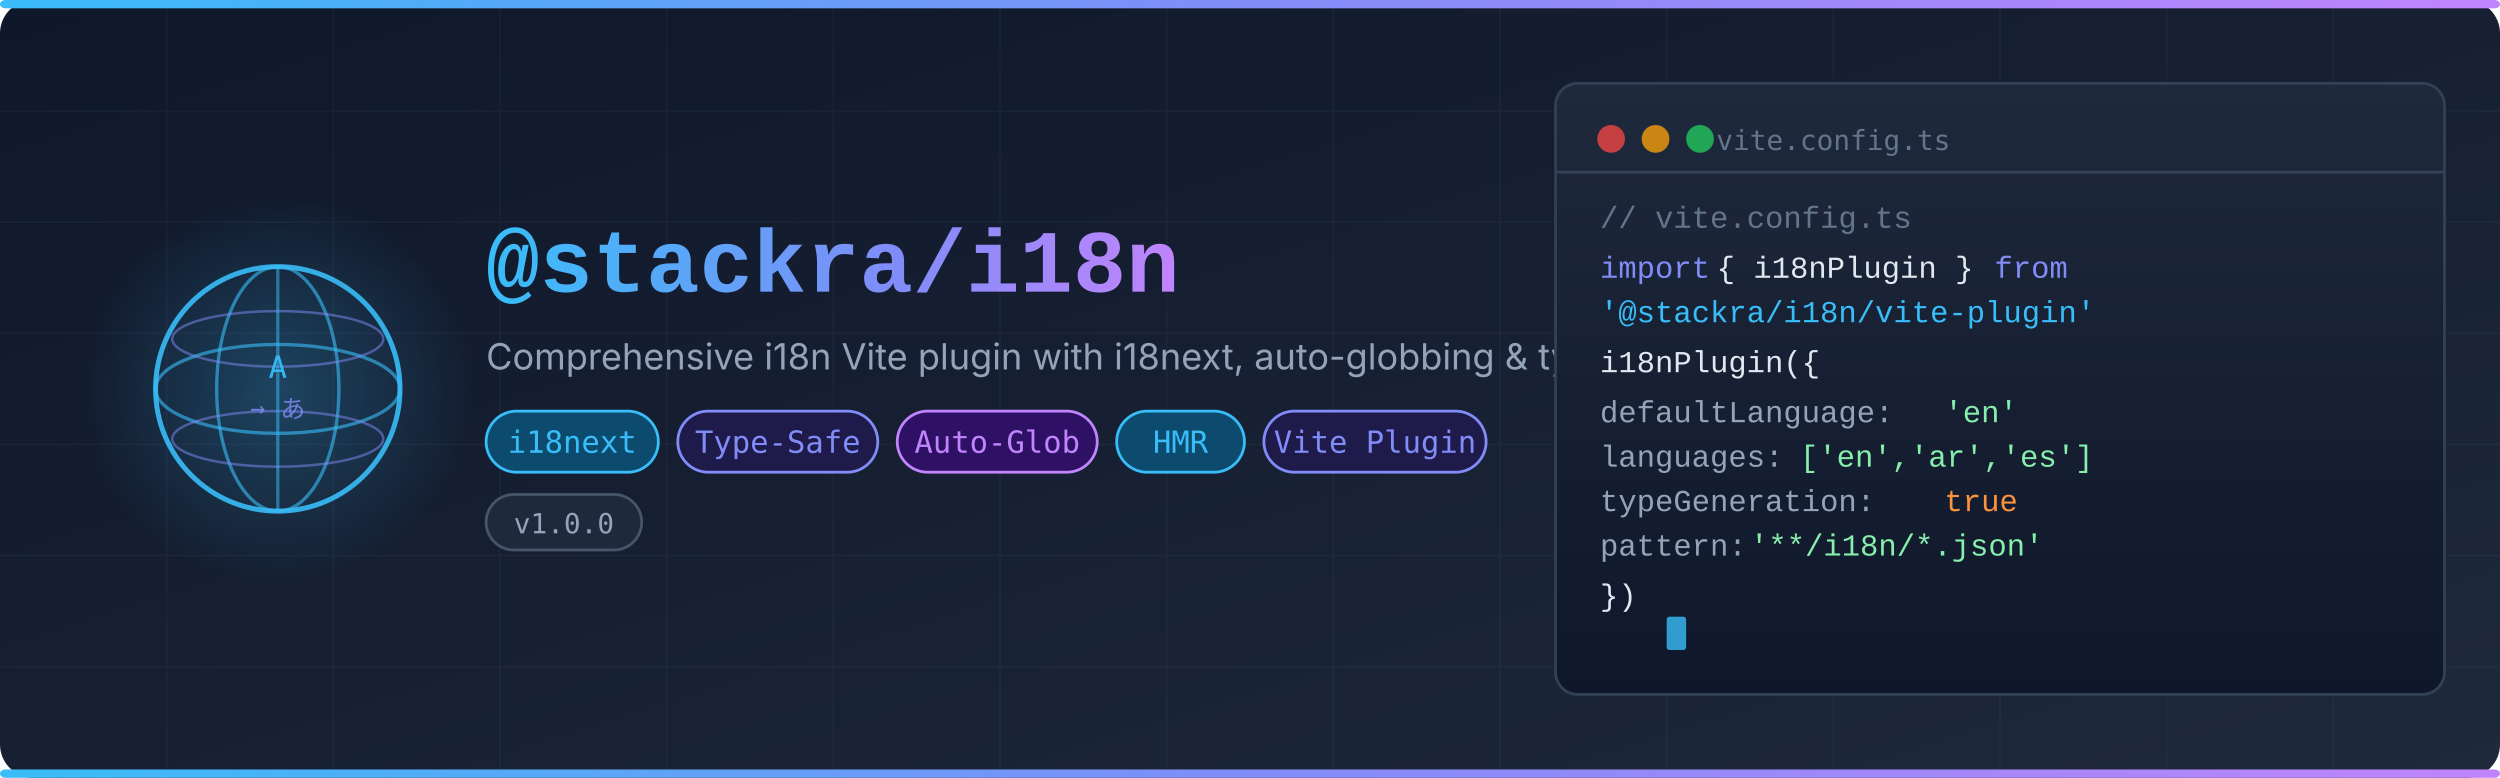
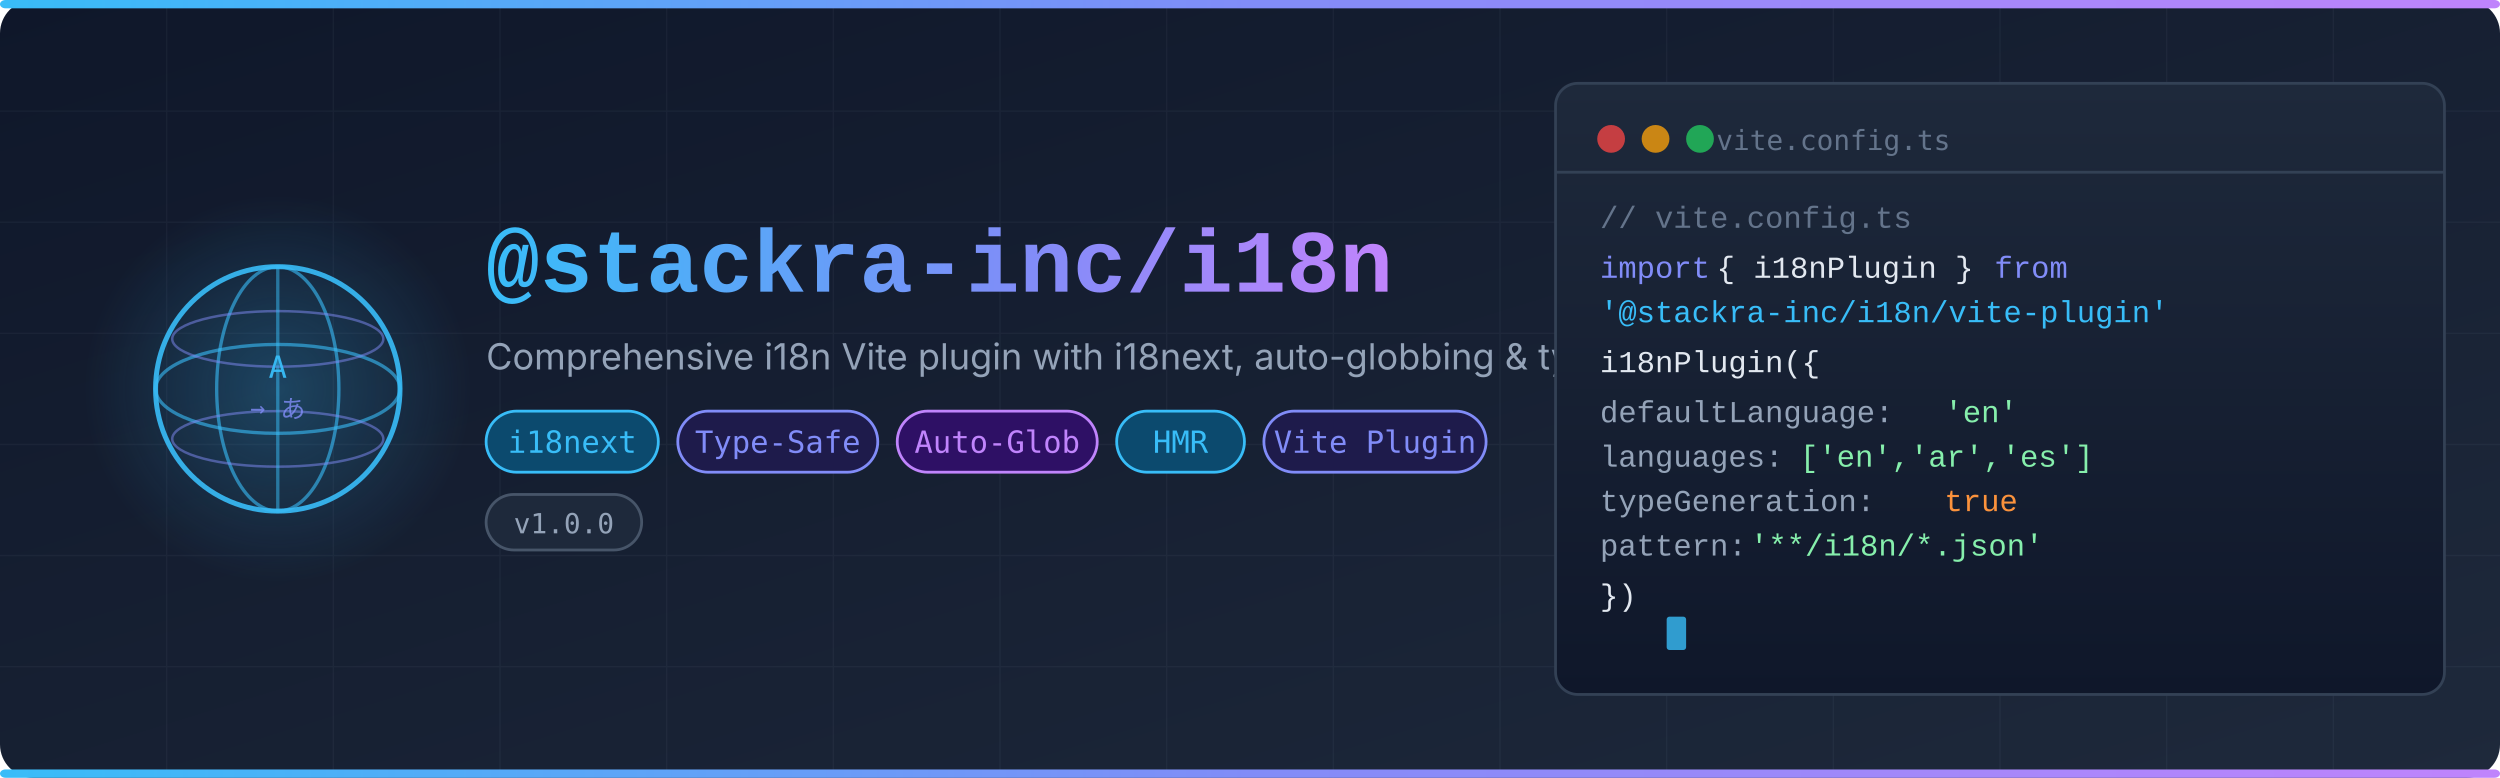
<svg xmlns="http://www.w3.org/2000/svg" width="900" height="280" viewBox="0 0 900 280">
  <defs>
    <linearGradient id="bgGrad" x1="0%" y1="0%" x2="100%" y2="100%">
      <stop offset="0%" style="stop-color:#0f172a;stop-opacity:1" />
      <stop offset="100%" style="stop-color:#1e293b;stop-opacity:1" />
    </linearGradient>
    <linearGradient id="accentGrad" x1="0%" y1="0%" x2="100%" y2="0%">
      <stop offset="0%" style="stop-color:#38bdf8;stop-opacity:1" />
      <stop offset="50%" style="stop-color:#818cf8;stop-opacity:1" />
      <stop offset="100%" style="stop-color:#c084fc;stop-opacity:1" />
    </linearGradient>
    <linearGradient id="textGrad" x1="0%" y1="0%" x2="100%" y2="0%">
      <stop offset="0%" style="stop-color:#38bdf8;stop-opacity:1" />
      <stop offset="60%" style="stop-color:#818cf8;stop-opacity:1" />
      <stop offset="100%" style="stop-color:#c084fc;stop-opacity:1" />
    </linearGradient>
    <radialGradient id="globeGlow" cx="50%" cy="50%" r="50%">
      <stop offset="0%" style="stop-color:#38bdf8;stop-opacity:0.25" />
      <stop offset="100%" style="stop-color:#38bdf8;stop-opacity:0" />
    </radialGradient>
    <linearGradient id="codeGrad" x1="0%" y1="0%" x2="0%" y2="100%">
      <stop offset="0%" style="stop-color:#1e293b;stop-opacity:1" />
      <stop offset="100%" style="stop-color:#0f172a;stop-opacity:1" />
    </linearGradient>
  </defs>
  <rect width="900" height="280" fill="url(#bgGrad)" rx="12" />
  <g opacity="0.06" stroke="#94a3b8" stroke-width="0.5">
    <line x1="60" y1="0" x2="60" y2="280" />
    <line x1="120" y1="0" x2="120" y2="280" />
    <line x1="180" y1="0" x2="180" y2="280" />
    <line x1="240" y1="0" x2="240" y2="280" />
    <line x1="300" y1="0" x2="300" y2="280" />
    <line x1="360" y1="0" x2="360" y2="280" />
    <line x1="420" y1="0" x2="420" y2="280" />
    <line x1="480" y1="0" x2="480" y2="280" />
    <line x1="540" y1="0" x2="540" y2="280" />
    <line x1="600" y1="0" x2="600" y2="280" />
    <line x1="660" y1="0" x2="660" y2="280" />
    <line x1="720" y1="0" x2="720" y2="280" />
    <line x1="780" y1="0" x2="780" y2="280" />
    <line x1="840" y1="0" x2="840" y2="280" />
    <line x1="0" y1="40" x2="900" y2="40" />
    <line x1="0" y1="80" x2="900" y2="80" />
    <line x1="0" y1="120" x2="900" y2="120" />
    <line x1="0" y1="160" x2="900" y2="160" />
    <line x1="0" y1="200" x2="900" y2="200" />
    <line x1="0" y1="240" x2="900" y2="240" />
  </g>
  <rect x="0" y="0" width="900" height="3" fill="url(#accentGrad)" rx="2" />
  <rect x="0" y="277" width="900" height="3" fill="url(#accentGrad)" rx="2" />
  <circle cx="100" cy="140" r="70" fill="url(#globeGlow)" />
  <circle cx="100" cy="140" r="44" fill="none" stroke="#38bdf8" stroke-width="1.8" opacity="0.9" />
  <ellipse cx="100" cy="140" rx="44" ry="16" fill="none" stroke="#38bdf8" stroke-width="1.2" opacity="0.6" />
  <ellipse cx="100" cy="140" rx="22" ry="44" fill="none" stroke="#38bdf8" stroke-width="1.2" opacity="0.6" />
  <ellipse cx="100" cy="122" rx="38" ry="10" fill="none" stroke="#818cf8" stroke-width="0.9" opacity="0.5" />
  <ellipse cx="100" cy="158" rx="38" ry="10" fill="none" stroke="#818cf8" stroke-width="0.9" opacity="0.5" />
  <line x1="100" y1="96" x2="100" y2="184" stroke="#38bdf8" stroke-width="1.2" opacity="0.5" />
  <text x="100" y="136" text-anchor="middle" font-family="monospace" font-size="11" fill="#38bdf8" opacity="0.95">A</text>
  <text x="100" y="150" text-anchor="middle" font-family="monospace" font-size="9" fill="#818cf8" opacity="0.8">→ あ</text>
-   <text x="175" y="105" font-family="'Courier New', Courier, monospace" font-size="32" font-weight="700" fill="url(#textGrad)">@stackra/i18n</text>
+   <text x="175" y="105" font-family="'Courier New', Courier, monospace" font-size="32" font-weight="700" fill="url(#textGrad)">@stackra-inc/i18n</text>
  <text x="175" y="133" font-family="-apple-system, BlinkMacSystemFont, 'Segoe UI', sans-serif" font-size="13" fill="#94a3b8">Comprehensive i18n Vite plugin with i18next, auto-globbing &amp; type generation</text>
  <rect x="175" y="148" width="62" height="22" rx="11" fill="#0c4a6e" stroke="#38bdf8" stroke-width="1" />
  <text x="206" y="163" text-anchor="middle" font-family="monospace" font-size="11" fill="#38bdf8">i18next</text>
  <rect x="244" y="148" width="72" height="22" rx="11" fill="#1e1b4b" stroke="#818cf8" stroke-width="1" />
  <text x="280" y="163" text-anchor="middle" font-family="monospace" font-size="11" fill="#818cf8">Type-Safe</text>
  <rect x="323" y="148" width="72" height="22" rx="11" fill="#2e1065" stroke="#c084fc" stroke-width="1" />
  <text x="359" y="163" text-anchor="middle" font-family="monospace" font-size="11" fill="#c084fc">Auto-Glob</text>
  <rect x="402" y="148" width="46" height="22" rx="11" fill="#0c4a6e" stroke="#38bdf8" stroke-width="1" />
  <text x="425" y="163" text-anchor="middle" font-family="monospace" font-size="11" fill="#38bdf8">HMR</text>
  <rect x="455" y="148" width="80" height="22" rx="11" fill="#1e1b4b" stroke="#818cf8" stroke-width="1" />
  <text x="495" y="163" text-anchor="middle" font-family="monospace" font-size="11" fill="#818cf8">Vite Plugin</text>
  <rect x="175" y="178" width="56" height="20" rx="10" fill="#1e293b" stroke="#475569" stroke-width="1" />
  <text x="203" y="192" text-anchor="middle" font-family="monospace" font-size="10" fill="#94a3b8">v1.0.0</text>
  <rect x="560" y="30" width="320" height="220" rx="8" fill="url(#codeGrad)" stroke="#334155" stroke-width="1" />
  <circle cx="580" cy="50" r="5" fill="#ef4444" opacity="0.8" />
  <circle cx="596" cy="50" r="5" fill="#f59e0b" opacity="0.8" />
  <circle cx="612" cy="50" r="5" fill="#22c55e" opacity="0.8" />
  <text x="660" y="54" text-anchor="middle" font-family="monospace" font-size="10" fill="#64748b">vite.config.ts</text>
  <line x1="560" y1="62" x2="880" y2="62" stroke="#334155" stroke-width="1" />
  <text x="576" y="82" font-family="'Courier New', Courier, monospace" font-size="11" fill="#64748b">// vite.config.ts</text>
  <text x="576" y="100" font-family="'Courier New', Courier, monospace" font-size="11" fill="#818cf8">import</text>
  <text x="618" y="100" font-family="'Courier New', Courier, monospace" font-size="11" fill="#e2e8f0">{ i18nPlugin }</text>
  <text x="718" y="100" font-family="'Courier New', Courier, monospace" font-size="11" fill="#818cf8">from</text>
-   <text x="576" y="116" font-family="'Courier New', Courier, monospace" font-size="11" fill="#38bdf8">  '@stackra/i18n/vite-plugin'</text>
+   <text x="576" y="116" font-family="'Courier New', Courier, monospace" font-size="11" fill="#38bdf8">  '@stackra-inc/i18n/vite-plugin'</text>
  <text x="576" y="134" font-family="'Courier New', Courier, monospace" font-size="11" fill="#e2e8f0">i18nPlugin({</text>
  <text x="576" y="152" font-family="'Courier New', Courier, monospace" font-size="11" fill="#94a3b8">  defaultLanguage:</text>
  <text x="700" y="152" font-family="'Courier New', Courier, monospace" font-size="11" fill="#86efac">'en'</text>
  <text x="576" y="168" font-family="'Courier New', Courier, monospace" font-size="11" fill="#94a3b8">  languages:</text>
  <text x="648" y="168" font-family="'Courier New', Courier, monospace" font-size="11" fill="#86efac">['en','ar','es']</text>
  <text x="576" y="184" font-family="'Courier New', Courier, monospace" font-size="11" fill="#94a3b8">  typeGeneration:</text>
  <text x="700" y="184" font-family="'Courier New', Courier, monospace" font-size="11" fill="#fb923c">true</text>
  <text x="576" y="200" font-family="'Courier New', Courier, monospace" font-size="11" fill="#94a3b8">  pattern:</text>
  <text x="630" y="200" font-family="'Courier New', Courier, monospace" font-size="11" fill="#86efac">'**/i18n/*.json'</text>
  <text x="576" y="218" font-family="'Courier New', Courier, monospace" font-size="11" fill="#e2e8f0">})</text>
  <rect x="600" y="222" width="7" height="12" fill="#38bdf8" opacity="0.8" rx="1" />
</svg>
